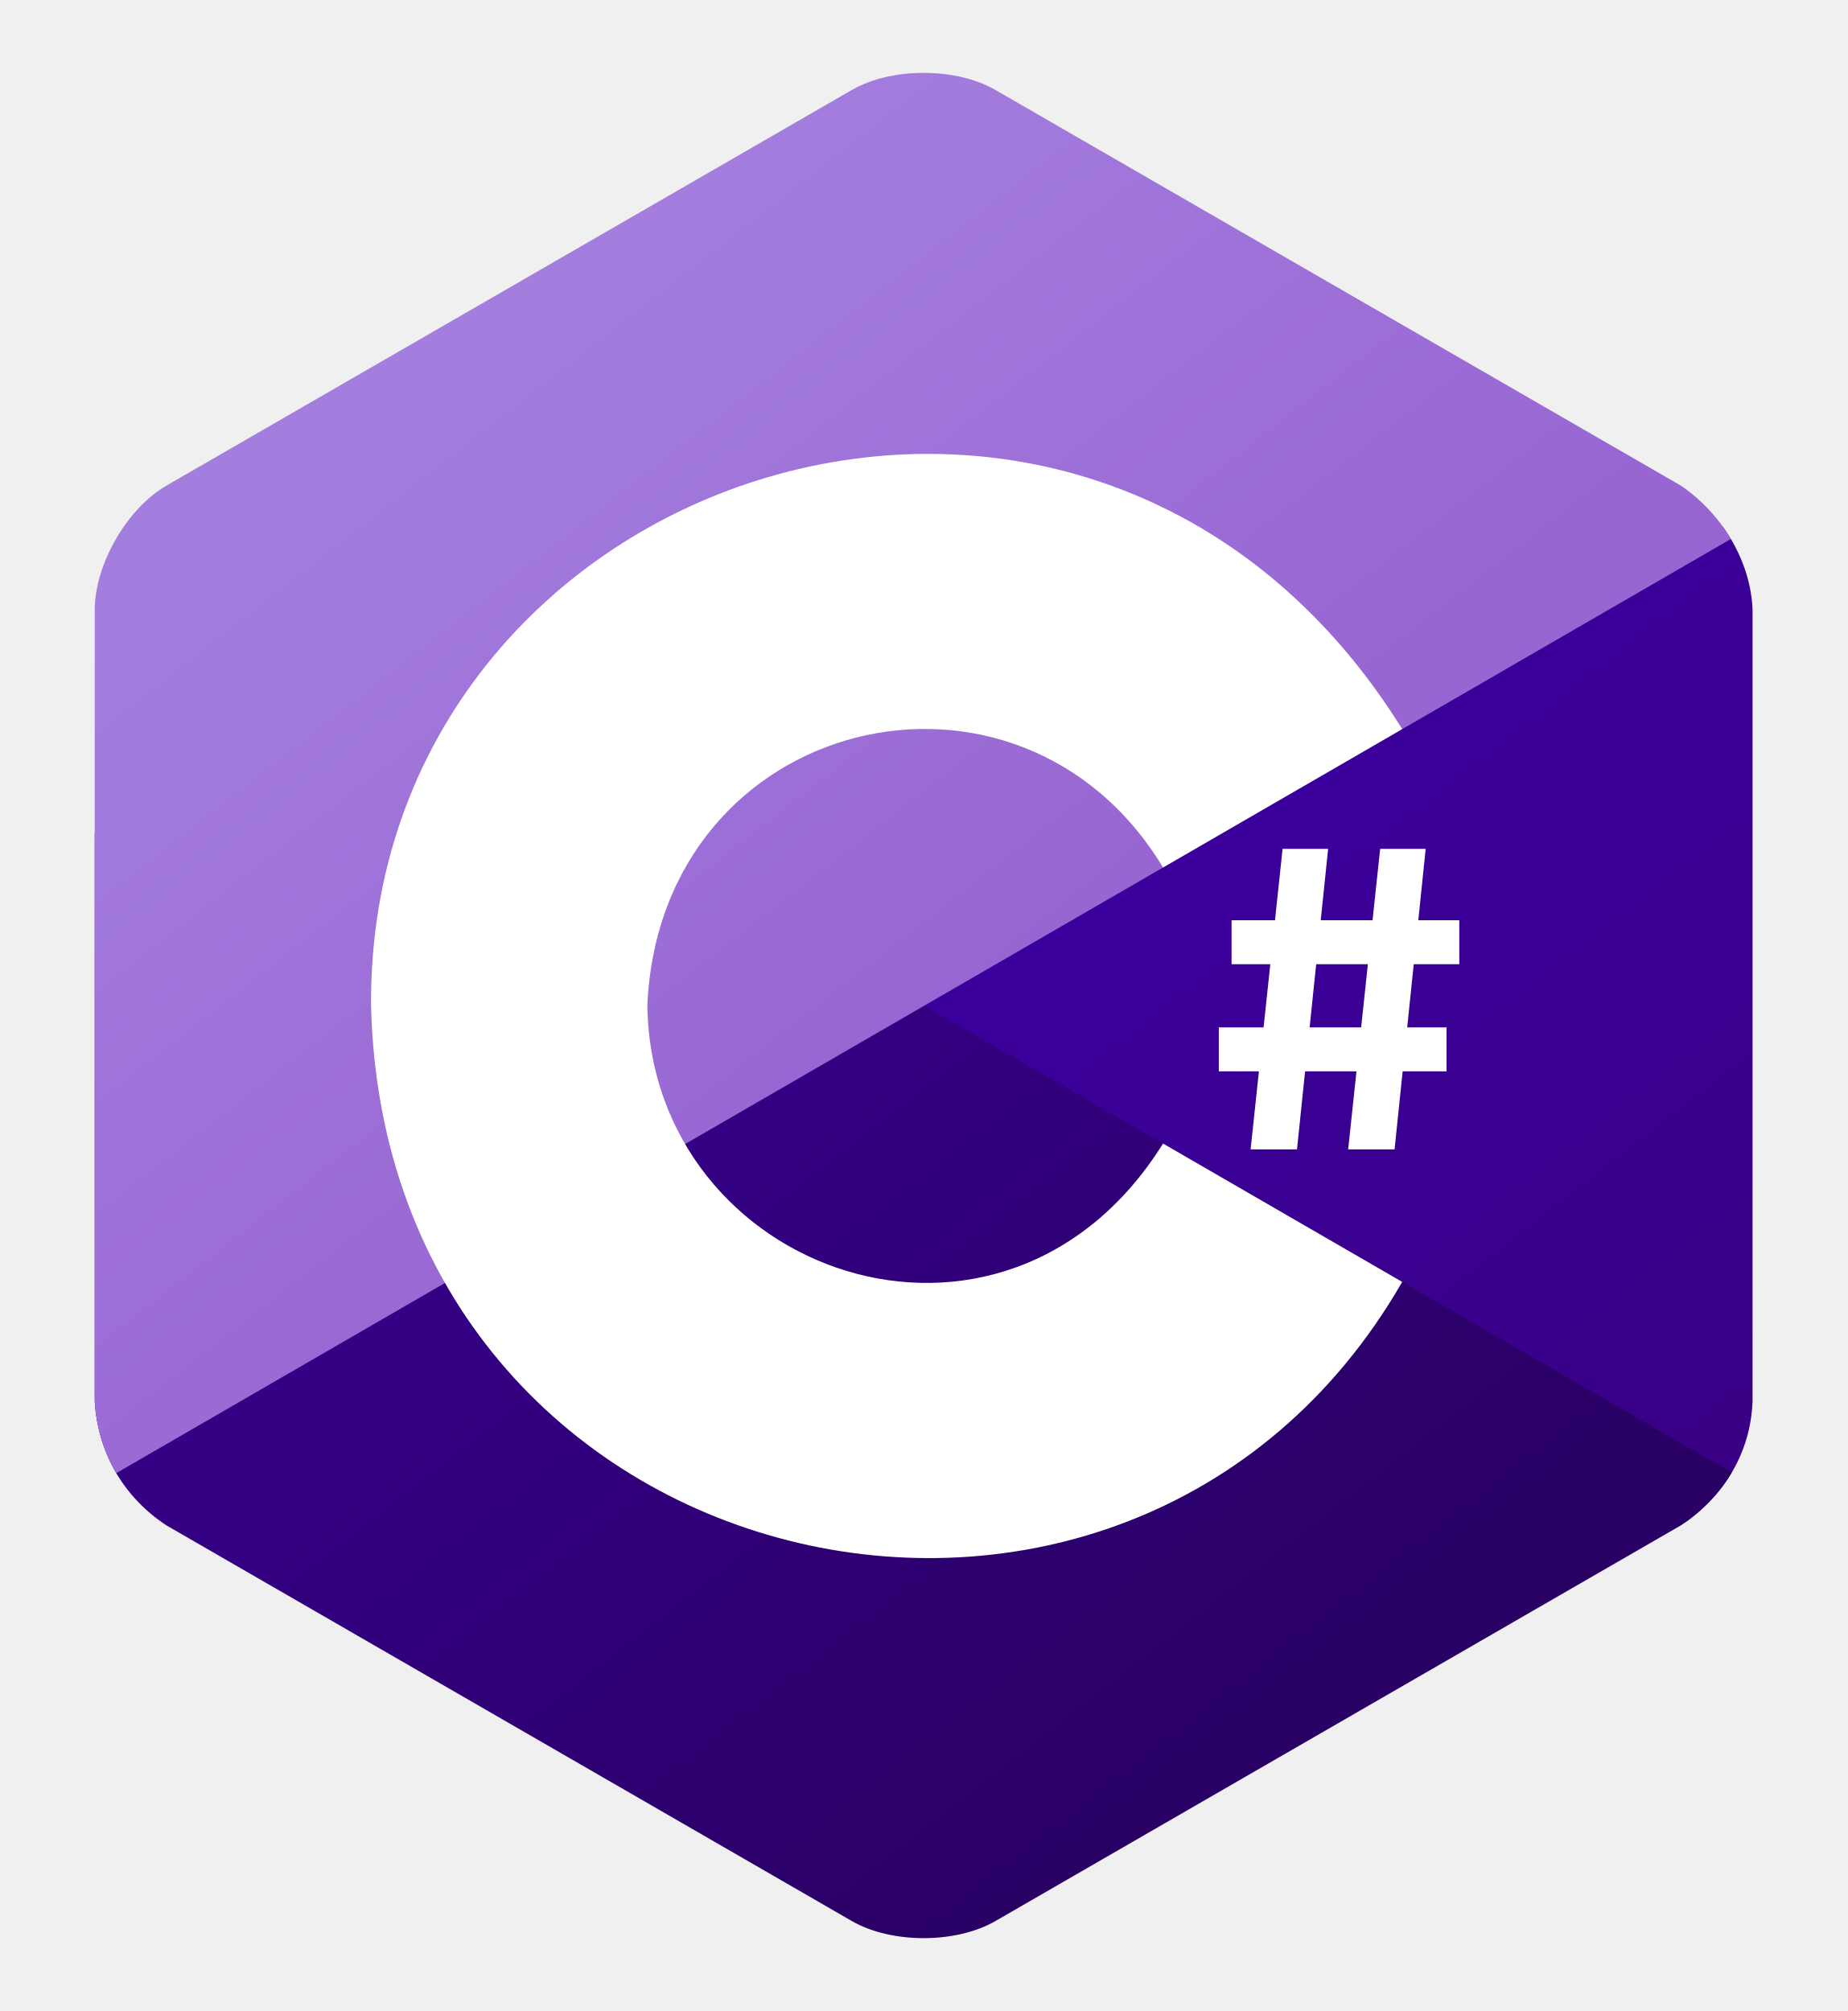
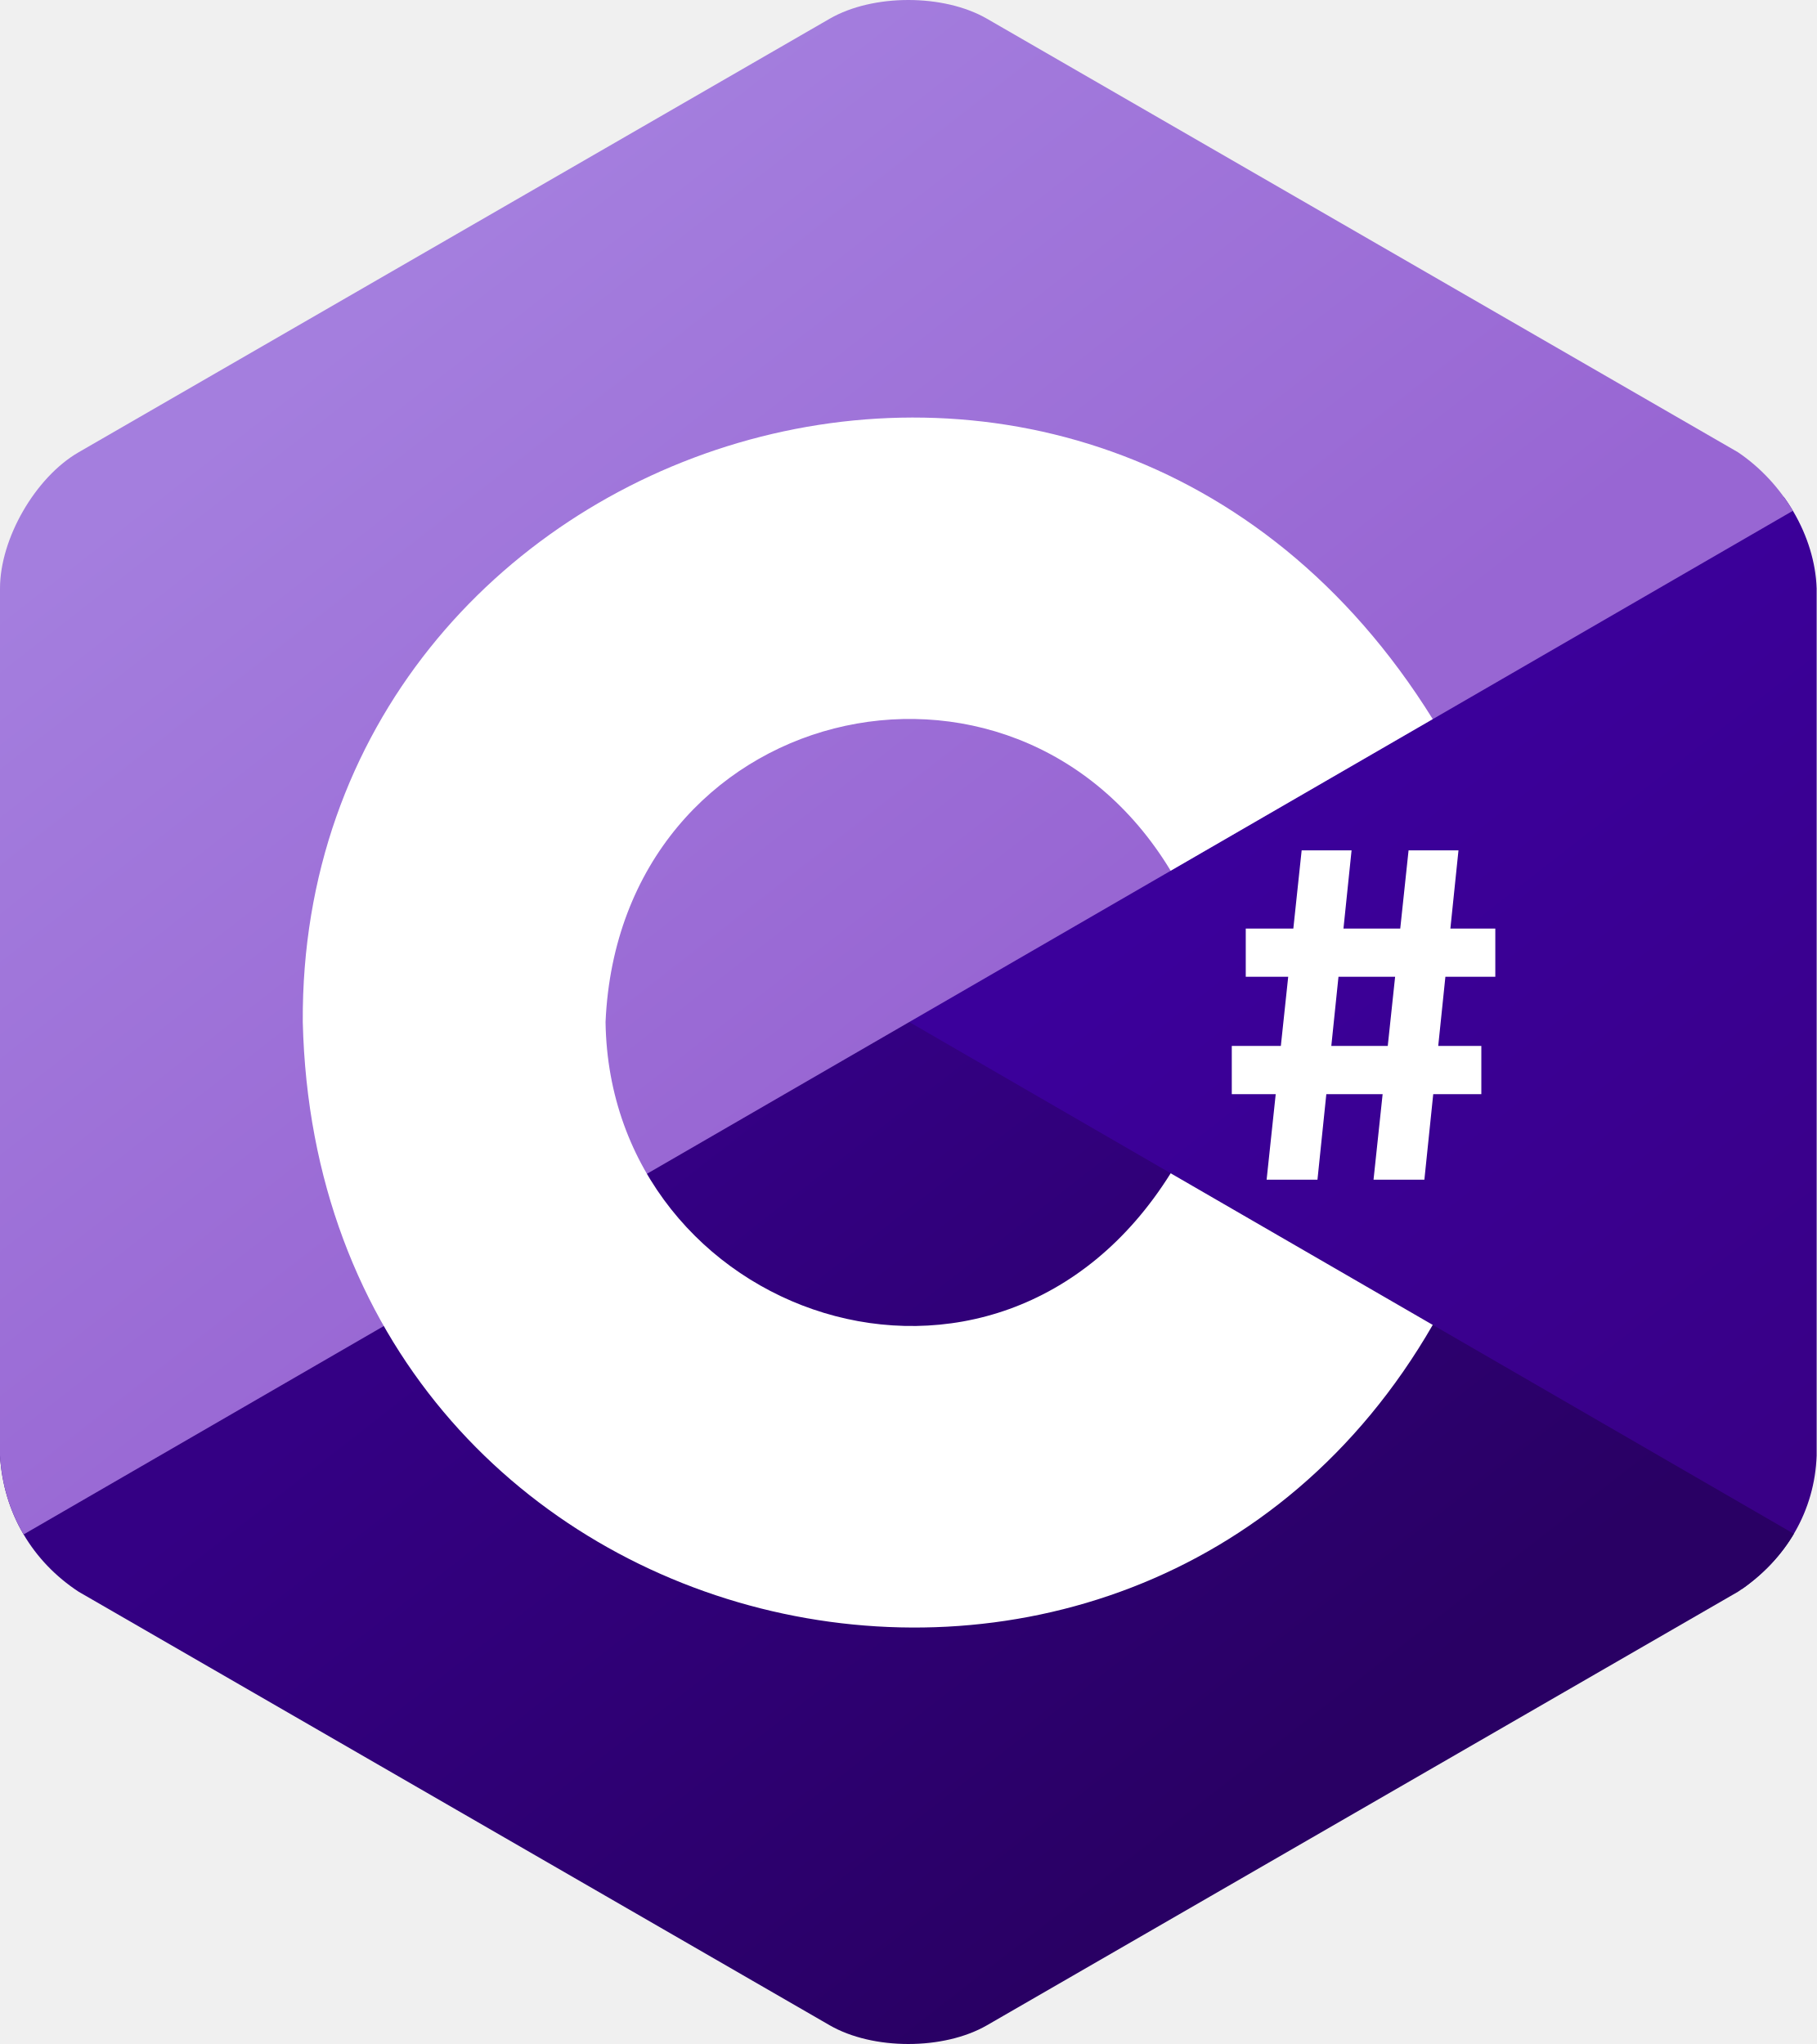
- <svg xmlns="http://www.w3.org/2000/svg" viewBox="-26 -20 507 552" fill="#fff">
+ <svg xmlns="http://www.w3.org/2000/svg" viewBox="-26 -20 454.98 512.002" version="1.1" id="svg30" width="454.98" height="512.002" style="fill:#ffffff">
+   <defs id="defs34" />
  <linearGradient id="d" x1="121.095" x2="261.772" y1="55.807" y2="235.867" gradientUnits="userSpaceOnUse">
-     <stop offset="0" stop-color="#a47ede" />
-     <stop offset="1" stop-color="#9866d3" />
+     <stop offset="0" stop-color="#a47ede" id="stop2" />
+     <stop offset="1" stop-color="#9866d3" id="stop4" />
  </linearGradient>
  <linearGradient id="b" x1="314.175" x2="443.464" y1="207.291" y2="372.773" gradientUnits="userSpaceOnUse">
-     <stop offset="0" stop-color="#3b009b" />
-     <stop offset="1" stop-color="#390086" />
+     <stop offset="0" stop-color="#3b009b" id="stop7" />
+     <stop offset="1" stop-color="#390086" id="stop9" />
  </linearGradient>
  <linearGradient id="c" x1="115.288" x2="252.74" y1="326.163" y2="502.094" gradientUnits="userSpaceOnUse">
-     <stop offset="0" stop-color="#340084" />
-     <stop offset="1" stop-color="#290064" />
+     <stop offset="0" stop-color="#340084" id="stop12" />
+     <stop offset="1" stop-color="#290064" id="stop14" />
  </linearGradient>
  <clipPath id="a">
-     <path d="M435.279 113.284L247.191 4.692c-10.835-6.257-28.567-6.257-39.402 0L19.701 113.284C8.865 119.539 0 134.896 0 147.408v217.185c.843 14.571 8.286 26.639 19.701 34.123l188.088 108.592c10.835 6.257 28.567 6.257 39.402 0l188.088-108.592c12.248-8.146 19.219-20.408 19.701-34.123V147.408c-.44-13.165-8.323-26.443-19.701-34.124z" />
+     <path d="M 435.279,113.284 247.191,4.692 c -10.835,-6.257 -28.567,-6.257 -39.402,0 L 19.701,113.284 C 8.865,119.539 0,134.896 0,147.408 v 217.185 c 0.843,14.571 8.286,26.639 19.701,34.123 l 188.088,108.592 c 10.835,6.257 28.567,6.257 39.402,0 L 435.279,398.716 c 12.248,-8.146 19.219,-20.408 19.701,-34.123 V 147.408 c -0.44,-13.165 -8.323,-26.443 -19.701,-34.124 z" id="path17" />
  </clipPath>
-   <g clip-path="url(#a)">
-     <path fill="url(#b)" d="M222.588 124.487h267.464V397.98H222.588z" />
-     <path fill="url(#c)" d="M490.052 407.802L145.845 208.63H-29.911v329.723h519.963z" />
-     <path fill="url(#d)" d="M-29.911 405.093l519.963-300.885V-14.513H-29.911z" />
+   <g clip-path="url(#a)" id="g26" transform="translate(-26,-19.99925)">
+     <path d="M 222.588,124.487 H 490.052 V 397.98 H 222.588 Z" id="path20" style="fill:url(#b)" />
+     <path d="M 490.052,407.802 145.845,208.63 H -29.911 v 329.723 h 519.963 z" id="path22" style="fill:url(#c)" />
+     <path d="M -29.911,405.093 490.052,104.208 V -14.513 H -29.911 Z" id="path24" style="fill:url(#d)" />
  </g>
-   <path d="M75.83 256.001c-.891-148.089 197.459-213.479 282.996-75.878l-65.635 37.98C253.569 152.569 155.19 176.002 151.659 256c1.06 73.729 97.754 107.978 141.536 37.893l65.635 37.979c-75.382 130.863-279.198 83.781-283-75.871zM326 213h12.5l-8.541 82.5h-12.735zM352.776 213h12.5l-8.541 82.5H344zM312 232.592h62.5v12.072H312zM308.5 262H371v12.072h-62.5z" />
+   <path d="m 49.83,236.002 c -0.891,-148.089 197.459,-213.479 282.996,-75.878 l -65.635,37.98 c -39.622,-65.534 -138.001,-42.101 -141.532,37.897 1.06,73.729 97.754,107.978 141.536,37.893 l 65.635,37.979 c -75.382,130.863 -279.198,83.781 -283,-75.871 z M 300,193.001 h 12.5 l -8.541,82.5 h -12.735 z m 26.776,0 h 12.5 l -8.541,82.5 H 318 Z M 286,212.593 h 62.5 v 12.072 H 286 Z m -3.5,29.408 H 345 v 12.072 h -62.5 z" id="path28" />
</svg>
